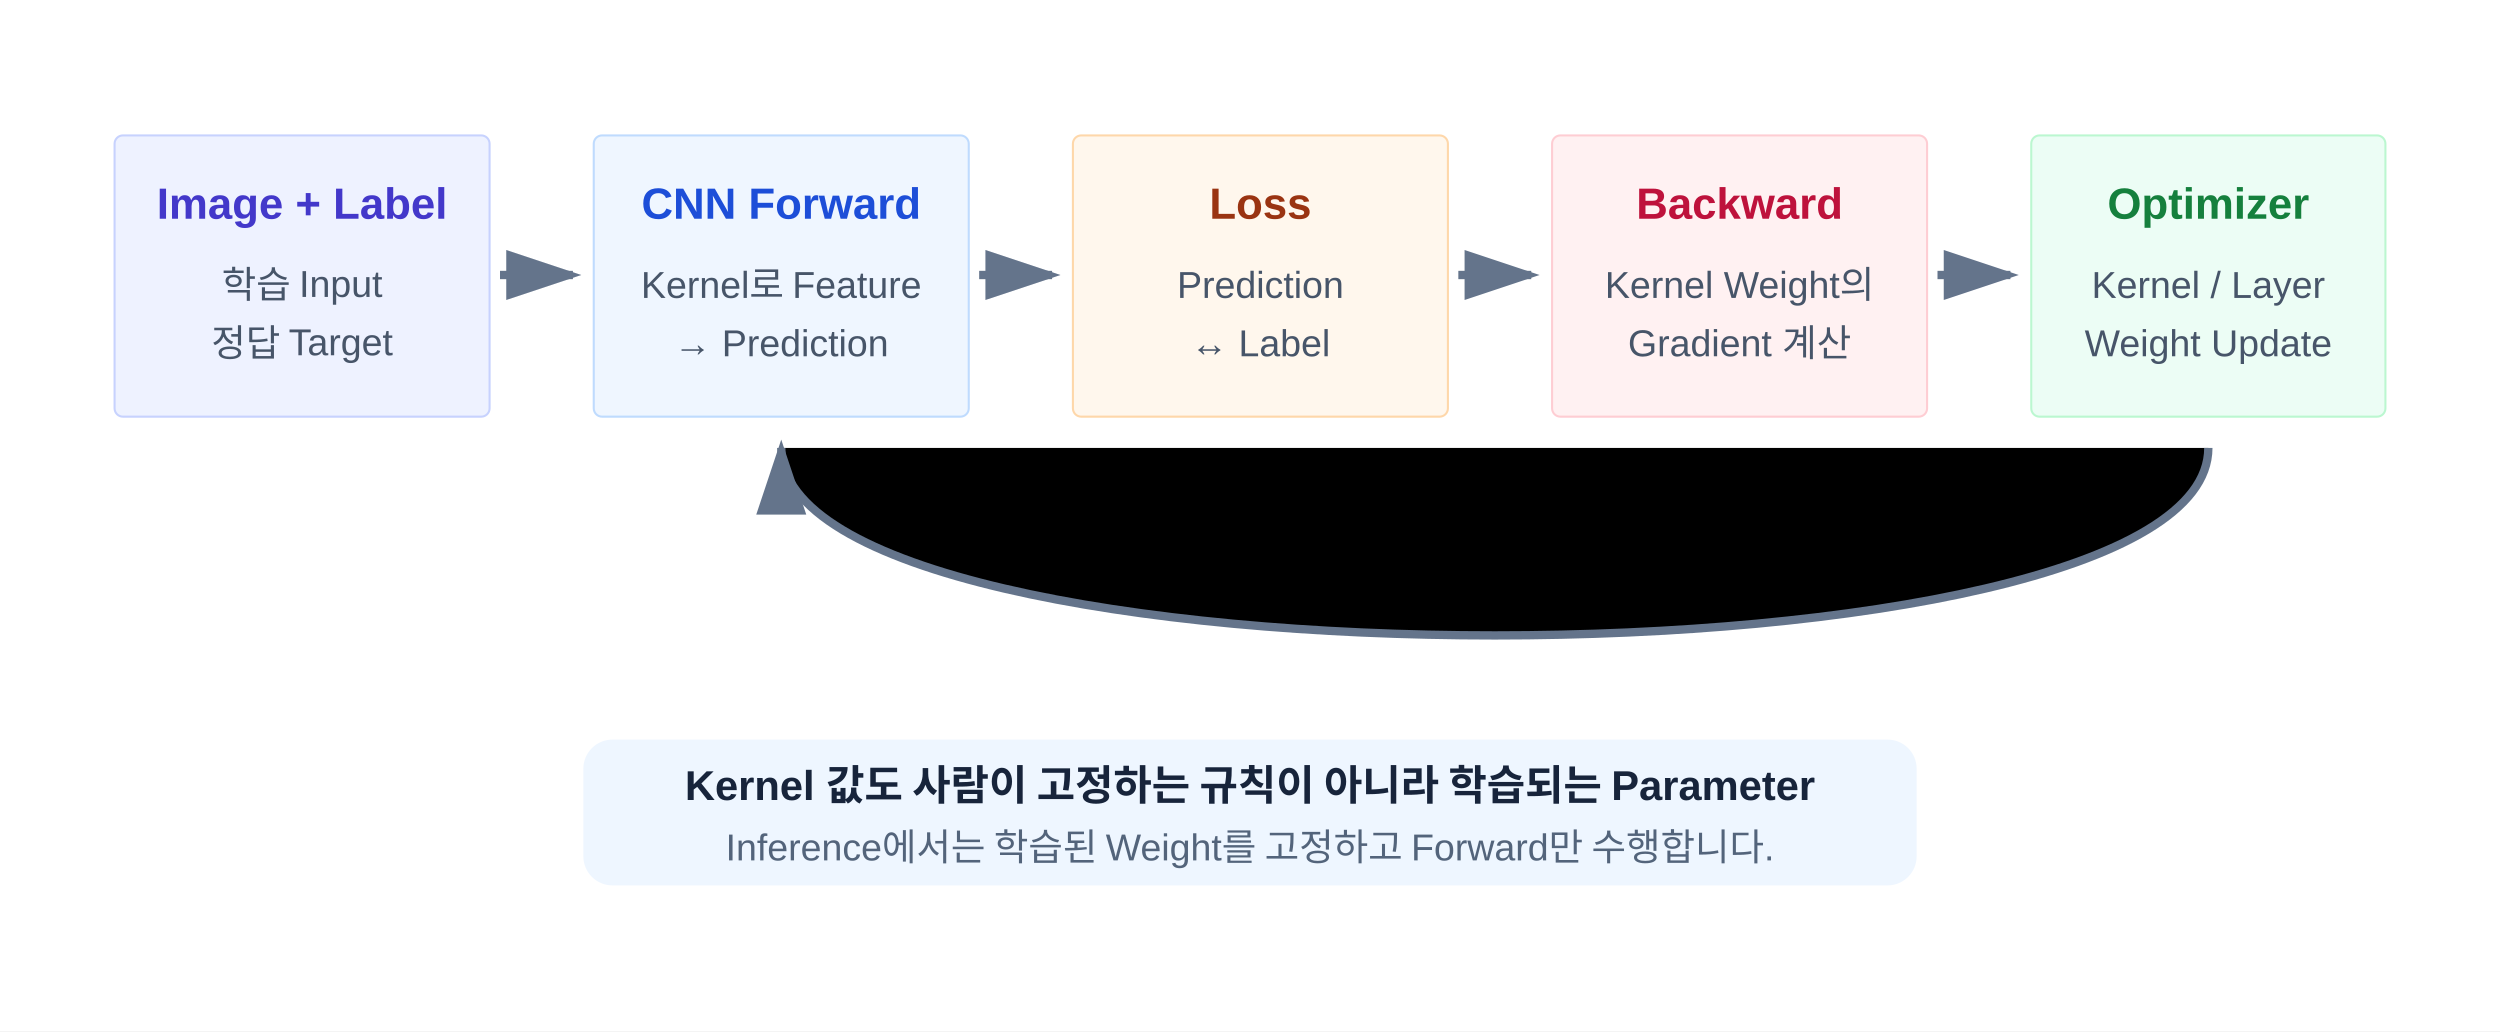
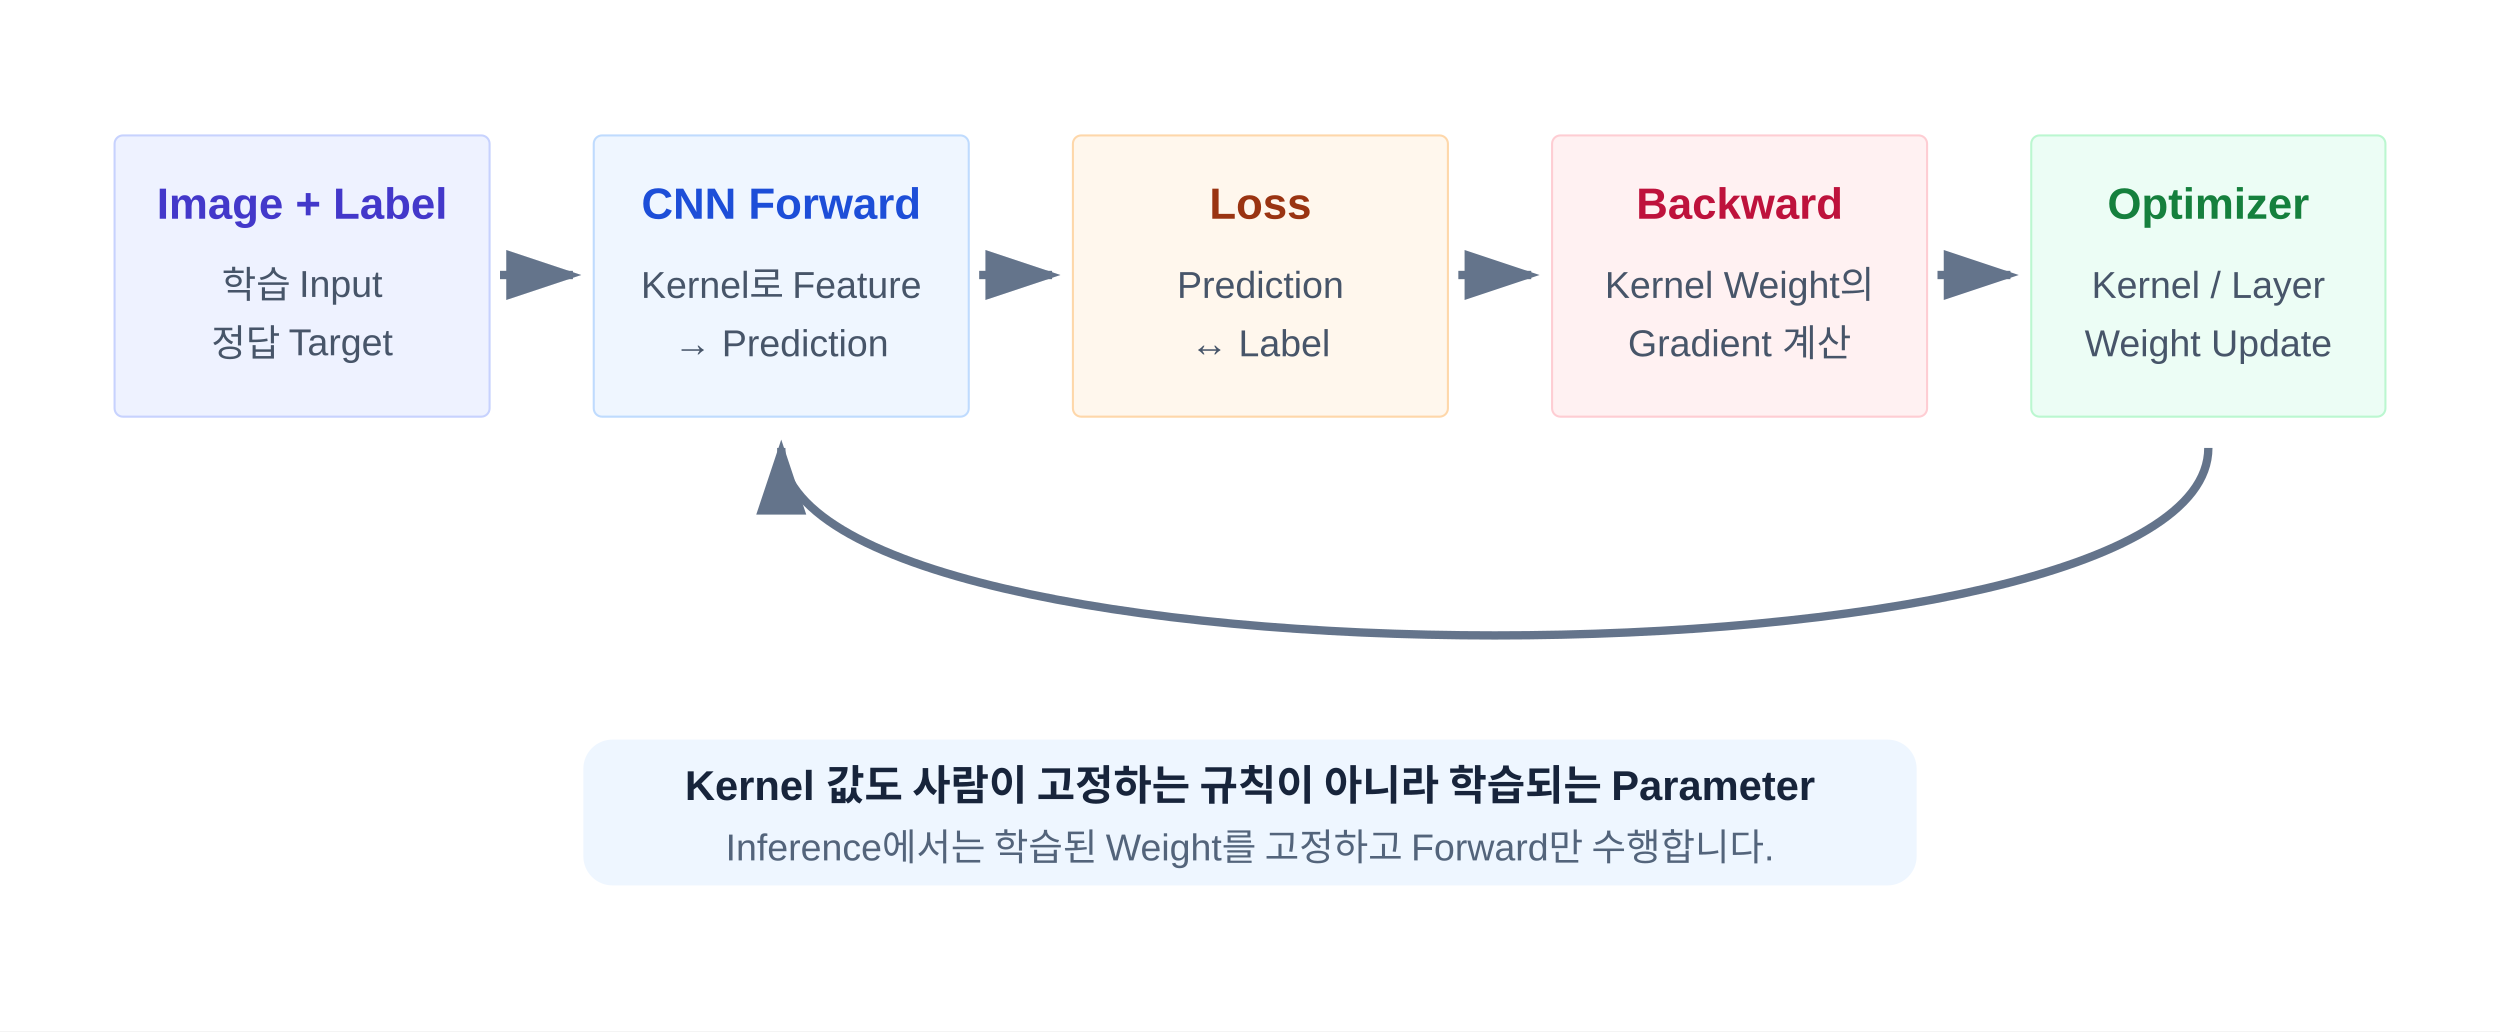
<svg xmlns="http://www.w3.org/2000/svg" viewBox="0 105 1200 495">
  <defs>
    <marker id="a" markerWidth="10" markerHeight="10" refX="8" refY="3" orient="auto">
      <path d="M0 0L0 6L9 3z" fill="#64748b" />
    </marker>
  </defs>
  <rect width="1200" height="600" fill="#fff" />
  <g font-family="Arial,sans-serif" text-anchor="middle">
    <g transform="translate(55 170)">
      <rect width="180" height="135" rx="4" fill="#eef2ff" stroke="#c7d2fe" />
      <text x="90" y="40" font-size="21" font-weight="700" fill="#4338ca">Image + Label</text>
      <text x="90" y="78" font-size="18" fill="#475569">학습 Input</text>
      <text x="90" y="106" font-size="18" fill="#475569">정답 Target</text>
    </g>
    <g transform="translate(285 170)">
      <rect width="180" height="135" rx="4" fill="#eff6ff" stroke="#bfdbfe" />
      <text x="90" y="40" font-size="21" font-weight="700" fill="#1d4ed8">CNN Forward</text>
      <text x="90" y="78" font-size="18" fill="#475569">Kernel로 Feature</text>
      <text x="90" y="106" font-size="18" fill="#475569">→ Prediction</text>
    </g>
    <g transform="translate(515 170)">
      <rect width="180" height="135" rx="4" fill="#fff7ed" stroke="#fed7aa" />
      <text x="90" y="40" font-size="21" font-weight="700" fill="#9a3412">Loss</text>
      <text x="90" y="78" font-size="18" fill="#475569">Prediction</text>
      <text x="90" y="106" font-size="18" fill="#475569">↔ Label</text>
    </g>
    <g transform="translate(745 170)">
      <rect width="180" height="135" rx="4" fill="#fff1f2" stroke="#fecdd3" />
      <text x="90" y="40" font-size="21" font-weight="700" fill="#be123c">Backward</text>
      <text x="90" y="78" font-size="18" fill="#475569">Kernel Weight의</text>
      <text x="90" y="106" font-size="18" fill="#475569">Gradient 계산</text>
    </g>
    <g transform="translate(975 170)">
      <rect width="170" height="135" rx="4" fill="#ecfdf5" stroke="#bbf7d0" />
      <text x="85" y="40" font-size="21" font-weight="700" fill="#15803d">Optimizer</text>
      <text x="85" y="78" font-size="18" fill="#475569">Kernel / Layer</text>
      <text x="85" y="106" font-size="18" fill="#475569">Weight Update</text>
    </g>
  </g>
  <g stroke="#64748b" stroke-width="4" marker-end="url(#a)">
    <path d="M240 237H275" />
    <path d="M470 237H505" />
    <path d="M700 237H735" />
    <path d="M930 237H965" />
-     <path d="M1060 320C1060 440 375 440 375 320" />
+     <path fill="none" d="M1060 320C1060 440 375 440 375 320" />
  </g>
  <rect x="280" y="460" width="640" height="70" rx="14" fill="#eef6ff" />
  <text x="600" y="489" text-anchor="middle" font-family="Arial,sans-serif" font-size="20" font-weight="700" fill="#17243b">Kernel 값도 사람이 고정하는 규칙이 아니라 학습되는 Parameter</text>
  <text x="600" y="518" text-anchor="middle" font-family="Arial,sans-serif" font-size="18" fill="#53647b">Inference에서는 학습된 Weight를 고정하고 Forward만 수행합니다.</text>
</svg>
